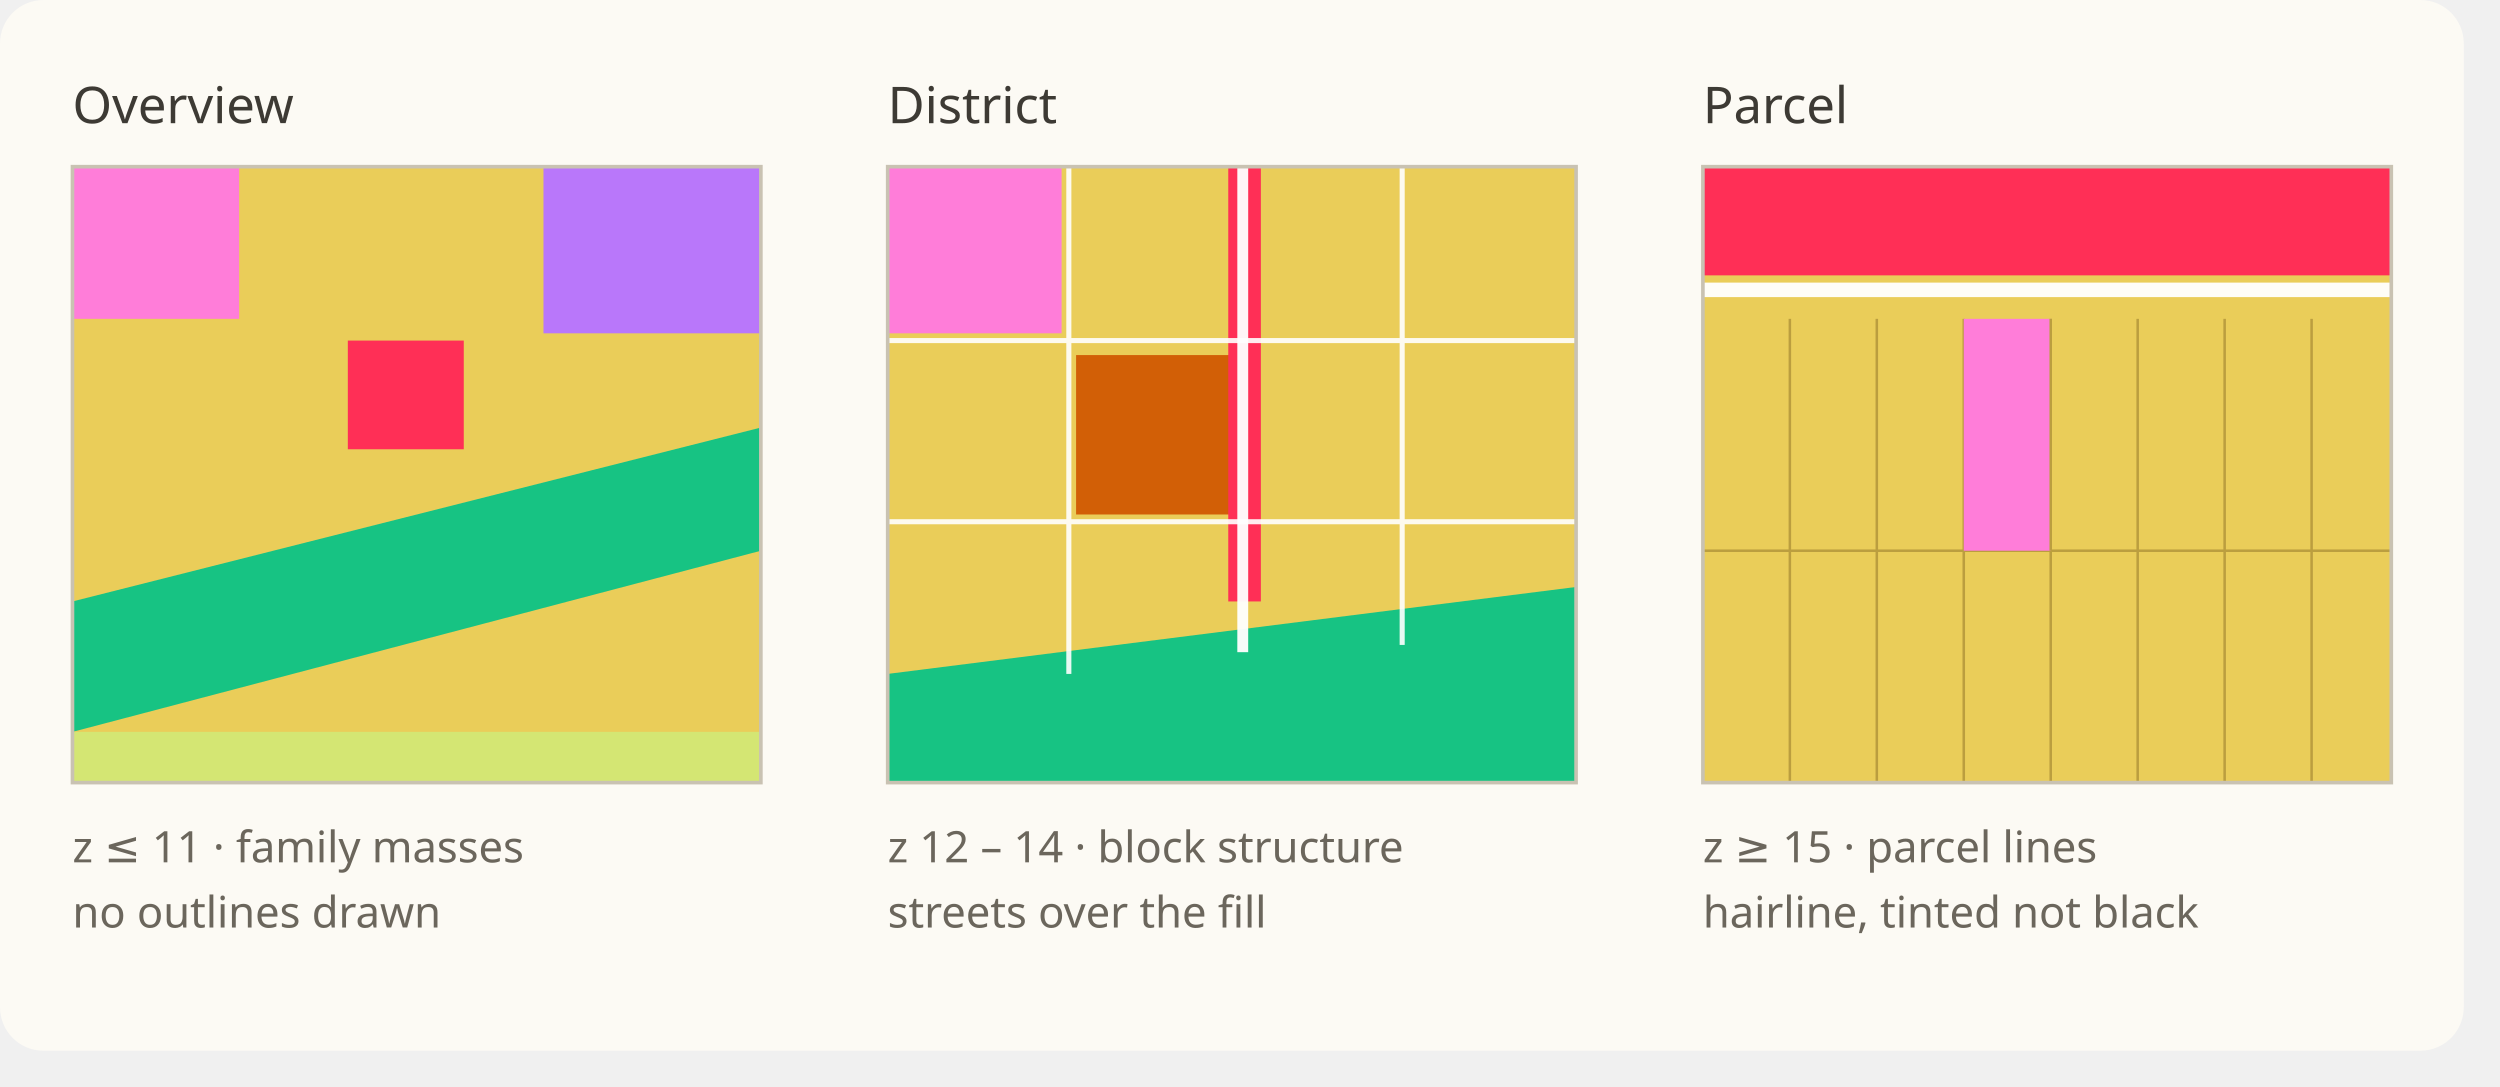
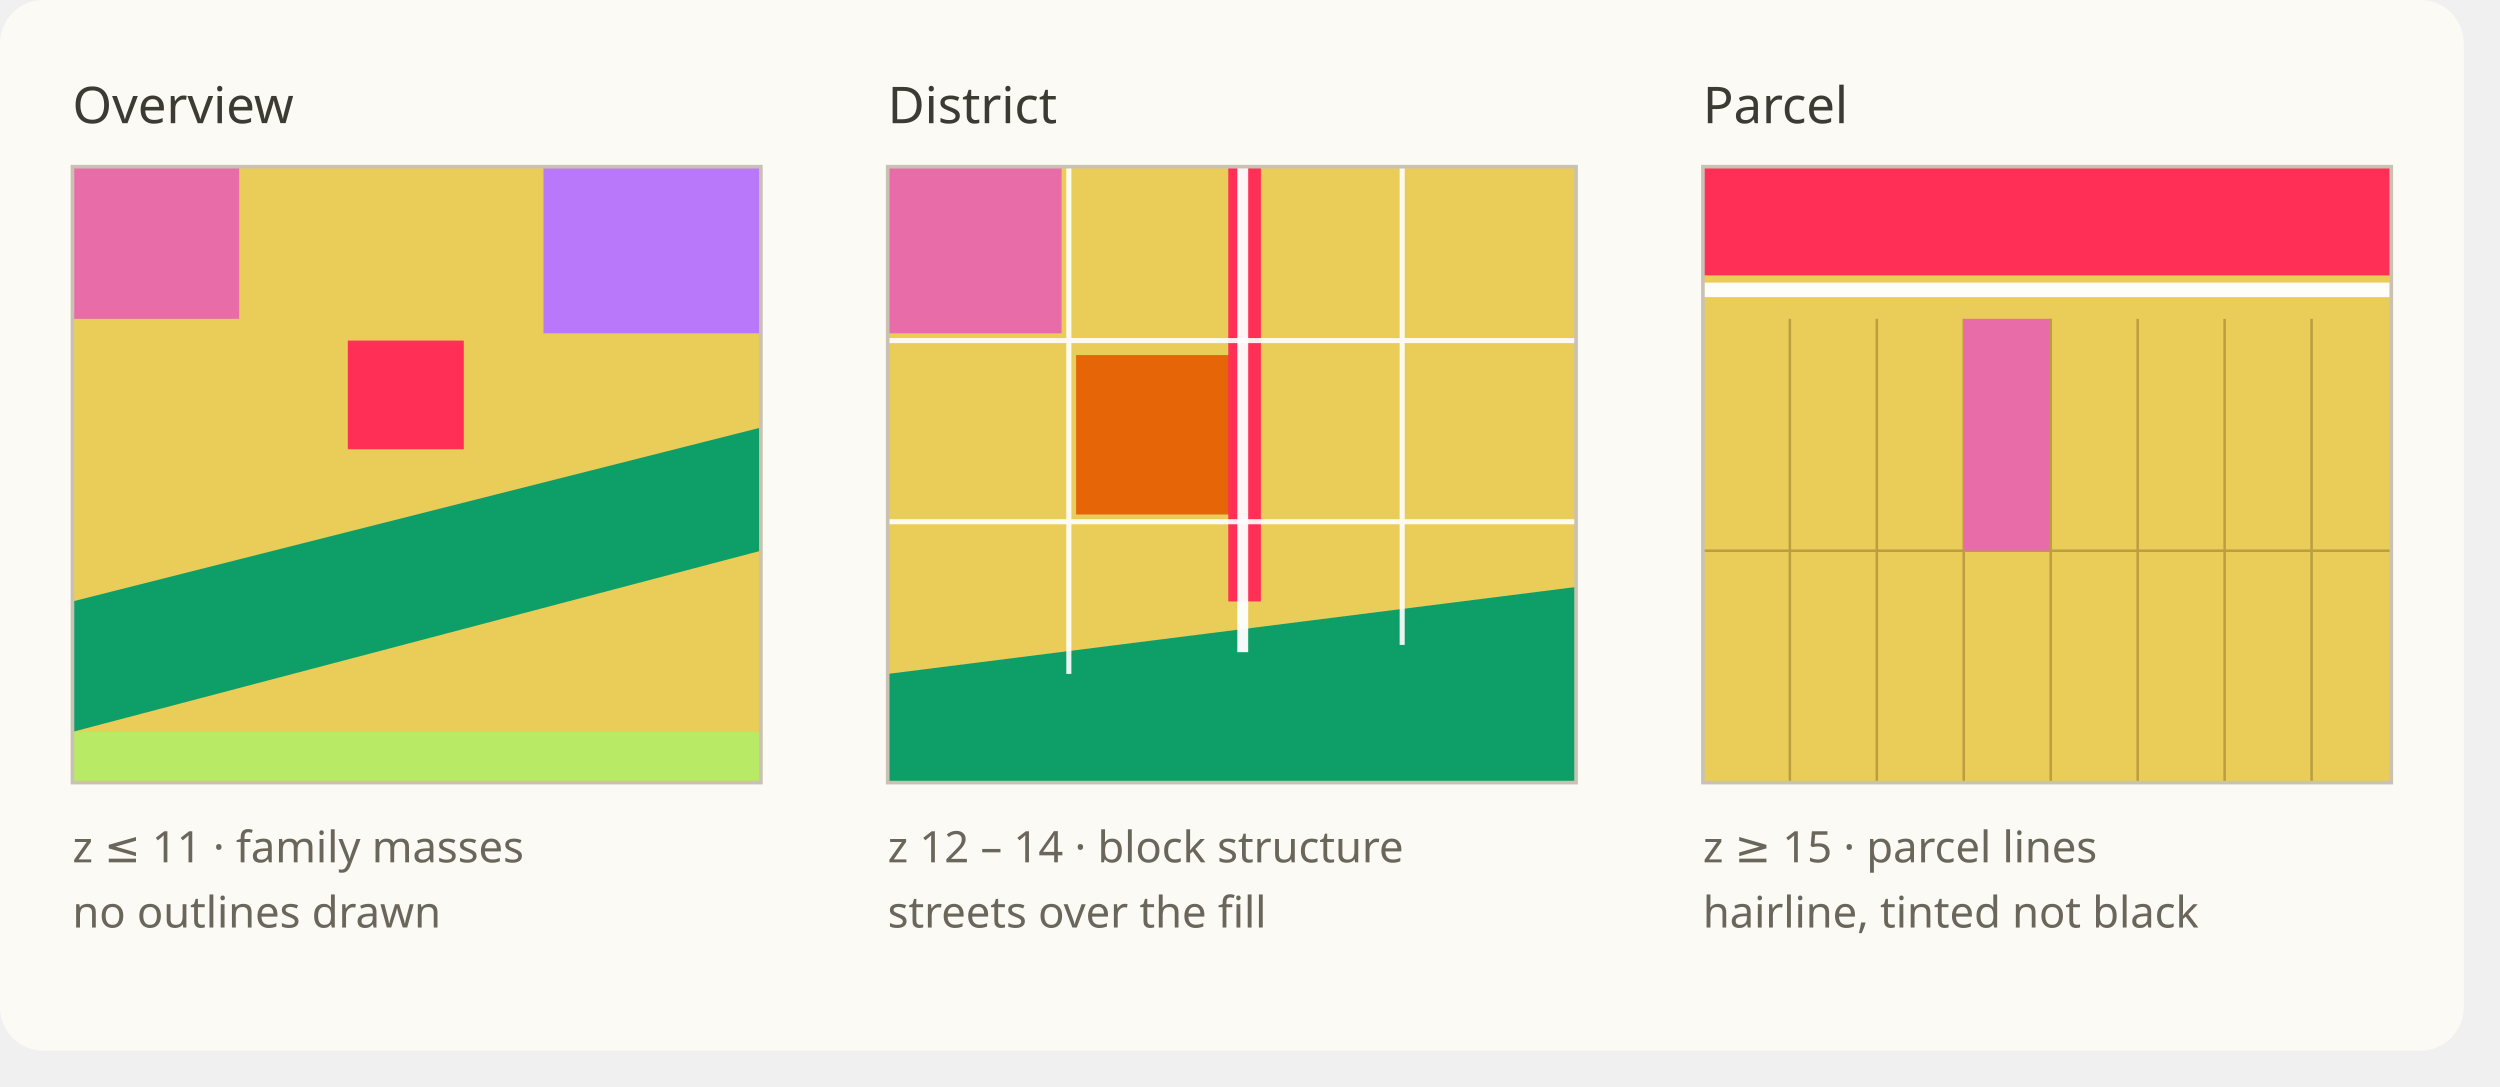
<svg xmlns="http://www.w3.org/2000/svg" width="100%" viewBox="0 0 690 300" role="img" style="">
  <rect x="0" y="0" width="680" height="290" rx="12" fill="#fcfaf4" style="fill:rgb(252, 250, 244);stroke:none;color:rgb(11, 11, 11);stroke-width:1px;stroke-linecap:butt;stroke-linejoin:miter;opacity:1;font-family:&quot;Anthropic Sans&quot;, -apple-system, &quot;system-ui&quot;, &quot;Segoe UI&quot;, sans-serif;font-size:16px;font-weight:400;text-anchor:start;dominant-baseline:auto" />
  <g font-family="system-ui, sans-serif" fill="#3d3a34" style="fill:rgb(61, 58, 52);stroke:none;color:rgb(11, 11, 11);stroke-width:1px;stroke-linecap:butt;stroke-linejoin:miter;opacity:1;font-family:system-ui, sans-serif;font-size:16px;font-weight:400;text-anchor:start;dominant-baseline:auto">
    <text x="20" y="34" font-size="14" font-weight="500" style="fill:rgb(61, 58, 52);stroke:none;color:rgb(11, 11, 11);stroke-width:1px;stroke-linecap:butt;stroke-linejoin:miter;opacity:1;font-family:system-ui, sans-serif;font-size:14px;font-weight:500;text-anchor:start;dominant-baseline:auto">Overview</text>
    <text x="245" y="34" font-size="14" font-weight="500" style="fill:rgb(61, 58, 52);stroke:none;color:rgb(11, 11, 11);stroke-width:1px;stroke-linecap:butt;stroke-linejoin:miter;opacity:1;font-family:system-ui, sans-serif;font-size:14px;font-weight:500;text-anchor:start;dominant-baseline:auto">District</text>
    <text x="470" y="34" font-size="14" font-weight="500" style="fill:rgb(61, 58, 52);stroke:none;color:rgb(11, 11, 11);stroke-width:1px;stroke-linecap:butt;stroke-linejoin:miter;opacity:1;font-family:system-ui, sans-serif;font-size:14px;font-weight:500;text-anchor:start;dominant-baseline:auto">Parcel</text>
  </g>
  <rect x="20" y="46" width="190" height="170" fill="#eacd59" style="fill:rgb(234, 205, 89);stroke:none;color:rgb(11, 11, 11);stroke-width:1px;stroke-linecap:butt;stroke-linejoin:miter;opacity:1;font-family:&quot;Anthropic Sans&quot;, -apple-system, &quot;system-ui&quot;, &quot;Segoe UI&quot;, sans-serif;font-size:16px;font-weight:400;text-anchor:start;dominant-baseline:auto" />
-   <rect x="20" y="46" width="46" height="42" fill="#ff7dd9" style="fill:rgb(255, 125, 217);stroke:none;color:rgb(11, 11, 11);stroke-width:1px;stroke-linecap:butt;stroke-linejoin:miter;opacity:1;font-family:&quot;Anthropic Sans&quot;, -apple-system, &quot;system-ui&quot;, &quot;Segoe UI&quot;, sans-serif;font-size:16px;font-weight:400;text-anchor:start;dominant-baseline:auto" />
+   <rect x="20" y="46" width="46" height="42" fill="#e76ca8" style="fill:rgb(231, 108, 168);stroke:none;color:rgb(11, 11, 11);stroke-width:1px;stroke-linecap:butt;stroke-linejoin:miter;opacity:1;font-family:&quot;Anthropic Sans&quot;, -apple-system, &quot;system-ui&quot;, &quot;Segoe UI&quot;, sans-serif;font-size:16px;font-weight:400;text-anchor:start;dominant-baseline:auto" />
  <rect x="150" y="46" width="60" height="46" fill="#b977fa" style="fill:rgb(185, 119, 250);stroke:none;color:rgb(11, 11, 11);stroke-width:1px;stroke-linecap:butt;stroke-linejoin:miter;opacity:1;font-family:&quot;Anthropic Sans&quot;, -apple-system, &quot;system-ui&quot;, &quot;Segoe UI&quot;, sans-serif;font-size:16px;font-weight:400;text-anchor:start;dominant-baseline:auto" />
  <rect x="96" y="94" width="32" height="30" fill="#ff2f56" style="fill:rgb(255, 47, 86);stroke:none;color:rgb(11, 11, 11);stroke-width:1px;stroke-linecap:butt;stroke-linejoin:miter;opacity:1;font-family:&quot;Anthropic Sans&quot;, -apple-system, &quot;system-ui&quot;, &quot;Segoe UI&quot;, sans-serif;font-size:16px;font-weight:400;text-anchor:start;dominant-baseline:auto" />
-   <path d="M20 166L210 118L210 152L20 202Z" fill="#17c383" style="fill:rgb(23, 195, 131);stroke:none;color:rgb(11, 11, 11);stroke-width:1px;stroke-linecap:butt;stroke-linejoin:miter;opacity:1;font-family:&quot;Anthropic Sans&quot;, -apple-system, &quot;system-ui&quot;, &quot;Segoe UI&quot;, sans-serif;font-size:16px;font-weight:400;text-anchor:start;dominant-baseline:auto" />
-   <rect x="20" y="202" width="190" height="14" fill="#d4e673" style="fill:rgb(212, 230, 115);stroke:none;color:rgb(11, 11, 11);stroke-width:1px;stroke-linecap:butt;stroke-linejoin:miter;opacity:1;font-family:&quot;Anthropic Sans&quot;, -apple-system, &quot;system-ui&quot;, &quot;Segoe UI&quot;, sans-serif;font-size:16px;font-weight:400;text-anchor:start;dominant-baseline:auto" />
+   <path d="M20 166L210 118L210 152L20 202Z" fill="#0e9f68" style="fill:rgb(14, 159, 104);stroke:none;color:rgb(11, 11, 11);stroke-width:1px;stroke-linecap:butt;stroke-linejoin:miter;opacity:1;font-family:&quot;Anthropic Sans&quot;, -apple-system, &quot;system-ui&quot;, &quot;Segoe UI&quot;, sans-serif;font-size:16px;font-weight:400;text-anchor:start;dominant-baseline:auto" />
+   <rect x="20" y="202" width="190" height="14" fill="#b8ea66" style="fill:rgb(184, 234, 102);stroke:none;color:rgb(11, 11, 11);stroke-width:1px;stroke-linecap:butt;stroke-linejoin:miter;opacity:1;font-family:&quot;Anthropic Sans&quot;, -apple-system, &quot;system-ui&quot;, &quot;Segoe UI&quot;, sans-serif;font-size:16px;font-weight:400;text-anchor:start;dominant-baseline:auto" />
  <rect x="20" y="46" width="190" height="170" fill="none" stroke="#c9c2b2" stroke-width="1" style="fill:none;stroke:rgb(201, 194, 178);color:rgb(11, 11, 11);stroke-width:1px;stroke-linecap:butt;stroke-linejoin:miter;opacity:1;font-family:&quot;Anthropic Sans&quot;, -apple-system, &quot;system-ui&quot;, &quot;Segoe UI&quot;, sans-serif;font-size:16px;font-weight:400;text-anchor:start;dominant-baseline:auto" />
  <rect x="245" y="46" width="190" height="170" fill="#eacd59" style="fill:rgb(234, 205, 89);stroke:none;color:rgb(11, 11, 11);stroke-width:1px;stroke-linecap:butt;stroke-linejoin:miter;opacity:1;font-family:&quot;Anthropic Sans&quot;, -apple-system, &quot;system-ui&quot;, &quot;Segoe UI&quot;, sans-serif;font-size:16px;font-weight:400;text-anchor:start;dominant-baseline:auto" />
-   <rect x="245" y="46" width="48" height="46" fill="#ff7dd9" style="fill:rgb(255, 125, 217);stroke:none;color:rgb(11, 11, 11);stroke-width:1px;stroke-linecap:butt;stroke-linejoin:miter;opacity:1;font-family:&quot;Anthropic Sans&quot;, -apple-system, &quot;system-ui&quot;, &quot;Segoe UI&quot;, sans-serif;font-size:16px;font-weight:400;text-anchor:start;dominant-baseline:auto" />
-   <rect x="297" y="98" width="46" height="44" fill="#d25f06" style="fill:rgb(210, 95, 6);stroke:none;color:rgb(11, 11, 11);stroke-width:1px;stroke-linecap:butt;stroke-linejoin:miter;opacity:1;font-family:&quot;Anthropic Sans&quot;, -apple-system, &quot;system-ui&quot;, &quot;Segoe UI&quot;, sans-serif;font-size:16px;font-weight:400;text-anchor:start;dominant-baseline:auto" />
+   <rect x="245" y="46" width="48" height="46" fill="#e76ca8" style="fill:rgb(231, 108, 168);stroke:none;color:rgb(11, 11, 11);stroke-width:1px;stroke-linecap:butt;stroke-linejoin:miter;opacity:1;font-family:&quot;Anthropic Sans&quot;, -apple-system, &quot;system-ui&quot;, &quot;Segoe UI&quot;, sans-serif;font-size:16px;font-weight:400;text-anchor:start;dominant-baseline:auto" />
+   <rect x="297" y="98" width="46" height="44" fill="#e56507" style="fill:rgb(229, 101, 7);stroke:none;color:rgb(11, 11, 11);stroke-width:1px;stroke-linecap:butt;stroke-linejoin:miter;opacity:1;font-family:&quot;Anthropic Sans&quot;, -apple-system, &quot;system-ui&quot;, &quot;Segoe UI&quot;, sans-serif;font-size:16px;font-weight:400;text-anchor:start;dominant-baseline:auto" />
  <rect x="339" y="46" width="9" height="120" fill="#ff2f56" style="fill:rgb(255, 47, 86);stroke:none;color:rgb(11, 11, 11);stroke-width:1px;stroke-linecap:butt;stroke-linejoin:miter;opacity:1;font-family:&quot;Anthropic Sans&quot;, -apple-system, &quot;system-ui&quot;, &quot;Segoe UI&quot;, sans-serif;font-size:16px;font-weight:400;text-anchor:start;dominant-baseline:auto" />
-   <path d="M245 186L435 162L435 216L245 216Z" fill="#17c383" style="fill:rgb(23, 195, 131);stroke:none;color:rgb(11, 11, 11);stroke-width:1px;stroke-linecap:butt;stroke-linejoin:miter;opacity:1;font-family:&quot;Anthropic Sans&quot;, -apple-system, &quot;system-ui&quot;, &quot;Segoe UI&quot;, sans-serif;font-size:16px;font-weight:400;text-anchor:start;dominant-baseline:auto" />
+   <path d="M245 186L435 162L435 216L245 216Z" fill="#0e9f68" style="fill:rgb(14, 159, 104);stroke:none;color:rgb(11, 11, 11);stroke-width:1px;stroke-linecap:butt;stroke-linejoin:miter;opacity:1;font-family:&quot;Anthropic Sans&quot;, -apple-system, &quot;system-ui&quot;, &quot;Segoe UI&quot;, sans-serif;font-size:16px;font-weight:400;text-anchor:start;dominant-baseline:auto" />
  <g stroke="#ffffff" stroke-width="1.4" opacity="0.9" fill="none" style="fill:none;stroke:rgb(255, 255, 255);color:rgb(11, 11, 11);stroke-width:1.4px;stroke-linecap:butt;stroke-linejoin:miter;opacity:0.9;font-family:&quot;Anthropic Sans&quot;, -apple-system, &quot;system-ui&quot;, &quot;Segoe UI&quot;, sans-serif;font-size:16px;font-weight:400;text-anchor:start;dominant-baseline:auto">
    <path d="M295 46V186M387 46V178M245 94H435M245 144H435" style="fill:none;stroke:rgb(255, 255, 255);color:rgb(11, 11, 11);stroke-width:1.4px;stroke-linecap:butt;stroke-linejoin:miter;opacity:1;font-family:&quot;Anthropic Sans&quot;, -apple-system, &quot;system-ui&quot;, &quot;Segoe UI&quot;, sans-serif;font-size:16px;font-weight:400;text-anchor:start;dominant-baseline:auto" />
  </g>
  <g stroke="#ffffff" stroke-width="3" opacity="0.95" fill="none" style="fill:none;stroke:rgb(255, 255, 255);color:rgb(11, 11, 11);stroke-width:3px;stroke-linecap:butt;stroke-linejoin:miter;opacity:0.95;font-family:&quot;Anthropic Sans&quot;, -apple-system, &quot;system-ui&quot;, &quot;Segoe UI&quot;, sans-serif;font-size:16px;font-weight:400;text-anchor:start;dominant-baseline:auto">
    <path d="M343 46V180" style="fill:none;stroke:rgb(255, 255, 255);color:rgb(11, 11, 11);stroke-width:3px;stroke-linecap:butt;stroke-linejoin:miter;opacity:1;font-family:&quot;Anthropic Sans&quot;, -apple-system, &quot;system-ui&quot;, &quot;Segoe UI&quot;, sans-serif;font-size:16px;font-weight:400;text-anchor:start;dominant-baseline:auto" />
  </g>
  <rect x="245" y="46" width="190" height="170" fill="none" stroke="#c9c2b2" stroke-width="1" style="fill:none;stroke:rgb(201, 194, 178);color:rgb(11, 11, 11);stroke-width:1px;stroke-linecap:butt;stroke-linejoin:miter;opacity:1;font-family:&quot;Anthropic Sans&quot;, -apple-system, &quot;system-ui&quot;, &quot;Segoe UI&quot;, sans-serif;font-size:16px;font-weight:400;text-anchor:start;dominant-baseline:auto" />
  <rect x="470" y="46" width="190" height="170" fill="#eacd59" style="fill:rgb(234, 205, 89);stroke:none;color:rgb(11, 11, 11);stroke-width:1px;stroke-linecap:butt;stroke-linejoin:miter;opacity:1;font-family:&quot;Anthropic Sans&quot;, -apple-system, &quot;system-ui&quot;, &quot;Segoe UI&quot;, sans-serif;font-size:16px;font-weight:400;text-anchor:start;dominant-baseline:auto" />
  <rect x="470" y="46" width="190" height="30" fill="#ff2f56" style="fill:rgb(255, 47, 86);stroke:none;color:rgb(11, 11, 11);stroke-width:1px;stroke-linecap:butt;stroke-linejoin:miter;opacity:1;font-family:&quot;Anthropic Sans&quot;, -apple-system, &quot;system-ui&quot;, &quot;Segoe UI&quot;, sans-serif;font-size:16px;font-weight:400;text-anchor:start;dominant-baseline:auto" />
  <g stroke="#c8b municipal" stroke-width="0" style="fill:rgb(0, 0, 0);stroke:none;color:rgb(11, 11, 11);stroke-width:0px;stroke-linecap:butt;stroke-linejoin:miter;opacity:1;font-family:&quot;Anthropic Sans&quot;, -apple-system, &quot;system-ui&quot;, &quot;Segoe UI&quot;, sans-serif;font-size:16px;font-weight:400;text-anchor:start;dominant-baseline:auto" />
  <g stroke="#bb9e3f" stroke-width="0.7" fill="none" style="fill:none;stroke:rgb(187, 158, 63);color:rgb(11, 11, 11);stroke-width:0.7px;stroke-linecap:butt;stroke-linejoin:miter;opacity:1;font-family:&quot;Anthropic Sans&quot;, -apple-system, &quot;system-ui&quot;, &quot;Segoe UI&quot;, sans-serif;font-size:16px;font-weight:400;text-anchor:start;dominant-baseline:auto">
    <path d="M494 88V216M518 88V216M542 88V216M566 88V216M590 88V216M614 88V216M638 88V216M470 152H660" style="fill:none;stroke:rgb(187, 158, 63);color:rgb(11, 11, 11);stroke-width:0.7px;stroke-linecap:butt;stroke-linejoin:miter;opacity:1;font-family:&quot;Anthropic Sans&quot;, -apple-system, &quot;system-ui&quot;, &quot;Segoe UI&quot;, sans-serif;font-size:16px;font-weight:400;text-anchor:start;dominant-baseline:auto" />
  </g>
  <g stroke="#ffffff" stroke-width="4" opacity="0.95" fill="none" style="fill:none;stroke:rgb(255, 255, 255);color:rgb(11, 11, 11);stroke-width:4px;stroke-linecap:butt;stroke-linejoin:miter;opacity:0.95;font-family:&quot;Anthropic Sans&quot;, -apple-system, &quot;system-ui&quot;, &quot;Segoe UI&quot;, sans-serif;font-size:16px;font-weight:400;text-anchor:start;dominant-baseline:auto">
    <path d="M470 80H660" style="fill:none;stroke:rgb(255, 255, 255);color:rgb(11, 11, 11);stroke-width:4px;stroke-linecap:butt;stroke-linejoin:miter;opacity:1;font-family:&quot;Anthropic Sans&quot;, -apple-system, &quot;system-ui&quot;, &quot;Segoe UI&quot;, sans-serif;font-size:16px;font-weight:400;text-anchor:start;dominant-baseline:auto" />
  </g>
-   <rect x="542" y="88" width="24" height="64" fill="#ff7dd9" style="fill:rgb(255, 125, 217);stroke:none;color:rgb(11, 11, 11);stroke-width:1px;stroke-linecap:butt;stroke-linejoin:miter;opacity:1;font-family:&quot;Anthropic Sans&quot;, -apple-system, &quot;system-ui&quot;, &quot;Segoe UI&quot;, sans-serif;font-size:16px;font-weight:400;text-anchor:start;dominant-baseline:auto" />
+   <rect x="542" y="88" width="24" height="64" fill="#e76ca8" style="fill:rgb(231, 108, 168);stroke:none;color:rgb(11, 11, 11);stroke-width:1px;stroke-linecap:butt;stroke-linejoin:miter;opacity:1;font-family:&quot;Anthropic Sans&quot;, -apple-system, &quot;system-ui&quot;, &quot;Segoe UI&quot;, sans-serif;font-size:16px;font-weight:400;text-anchor:start;dominant-baseline:auto" />
  <g stroke="#bb9e3f" stroke-width="0.7" fill="none" style="fill:none;stroke:rgb(187, 158, 63);color:rgb(11, 11, 11);stroke-width:0.7px;stroke-linecap:butt;stroke-linejoin:miter;opacity:1;font-family:&quot;Anthropic Sans&quot;, -apple-system, &quot;system-ui&quot;, &quot;Segoe UI&quot;, sans-serif;font-size:16px;font-weight:400;text-anchor:start;dominant-baseline:auto">
    <path d="M566 88V152" style="fill:none;stroke:rgb(187, 158, 63);color:rgb(11, 11, 11);stroke-width:0.7px;stroke-linecap:butt;stroke-linejoin:miter;opacity:1;font-family:&quot;Anthropic Sans&quot;, -apple-system, &quot;system-ui&quot;, &quot;Segoe UI&quot;, sans-serif;font-size:16px;font-weight:400;text-anchor:start;dominant-baseline:auto" />
  </g>
  <rect x="470" y="46" width="190" height="170" fill="none" stroke="#c9c2b2" stroke-width="1" style="fill:none;stroke:rgb(201, 194, 178);color:rgb(11, 11, 11);stroke-width:1px;stroke-linecap:butt;stroke-linejoin:miter;opacity:1;font-family:&quot;Anthropic Sans&quot;, -apple-system, &quot;system-ui&quot;, &quot;Segoe UI&quot;, sans-serif;font-size:16px;font-weight:400;text-anchor:start;dominant-baseline:auto" />
  <g font-family="system-ui, sans-serif" font-size="12" fill="#6b665c" style="fill:rgb(107, 102, 92);stroke:none;color:rgb(11, 11, 11);stroke-width:1px;stroke-linecap:butt;stroke-linejoin:miter;opacity:1;font-family:system-ui, sans-serif;font-size:12px;font-weight:400;text-anchor:start;dominant-baseline:auto">
    <text x="20" y="238" style="fill:rgb(107, 102, 92);stroke:none;color:rgb(11, 11, 11);stroke-width:1px;stroke-linecap:butt;stroke-linejoin:miter;opacity:1;font-family:system-ui, sans-serif;font-size:12px;font-weight:400;text-anchor:start;dominant-baseline:auto">z ≤ 11 · family masses</text>
    <text x="20" y="256" style="fill:rgb(107, 102, 92);stroke:none;color:rgb(11, 11, 11);stroke-width:1px;stroke-linecap:butt;stroke-linejoin:miter;opacity:1;font-family:system-ui, sans-serif;font-size:12px;font-weight:400;text-anchor:start;dominant-baseline:auto">no outlines drawn</text>
    <text x="245" y="238" style="fill:rgb(107, 102, 92);stroke:none;color:rgb(11, 11, 11);stroke-width:1px;stroke-linecap:butt;stroke-linejoin:miter;opacity:1;font-family:system-ui, sans-serif;font-size:12px;font-weight:400;text-anchor:start;dominant-baseline:auto">z 12 – 14 · block structure</text>
    <text x="245" y="256" style="fill:rgb(107, 102, 92);stroke:none;color:rgb(11, 11, 11);stroke-width:1px;stroke-linecap:butt;stroke-linejoin:miter;opacity:1;font-family:system-ui, sans-serif;font-size:12px;font-weight:400;text-anchor:start;dominant-baseline:auto">streets over the fill</text>
    <text x="470" y="238" style="fill:rgb(107, 102, 92);stroke:none;color:rgb(11, 11, 11);stroke-width:1px;stroke-linecap:butt;stroke-linejoin:miter;opacity:1;font-family:system-ui, sans-serif;font-size:12px;font-weight:400;text-anchor:start;dominant-baseline:auto">z ≥ 15 · parcel lines</text>
    <text x="470" y="256" style="fill:rgb(107, 102, 92);stroke:none;color:rgb(11, 11, 11);stroke-width:1px;stroke-linecap:butt;stroke-linejoin:miter;opacity:1;font-family:system-ui, sans-serif;font-size:12px;font-weight:400;text-anchor:start;dominant-baseline:auto">hairline, tinted not black</text>
  </g>
</svg>
